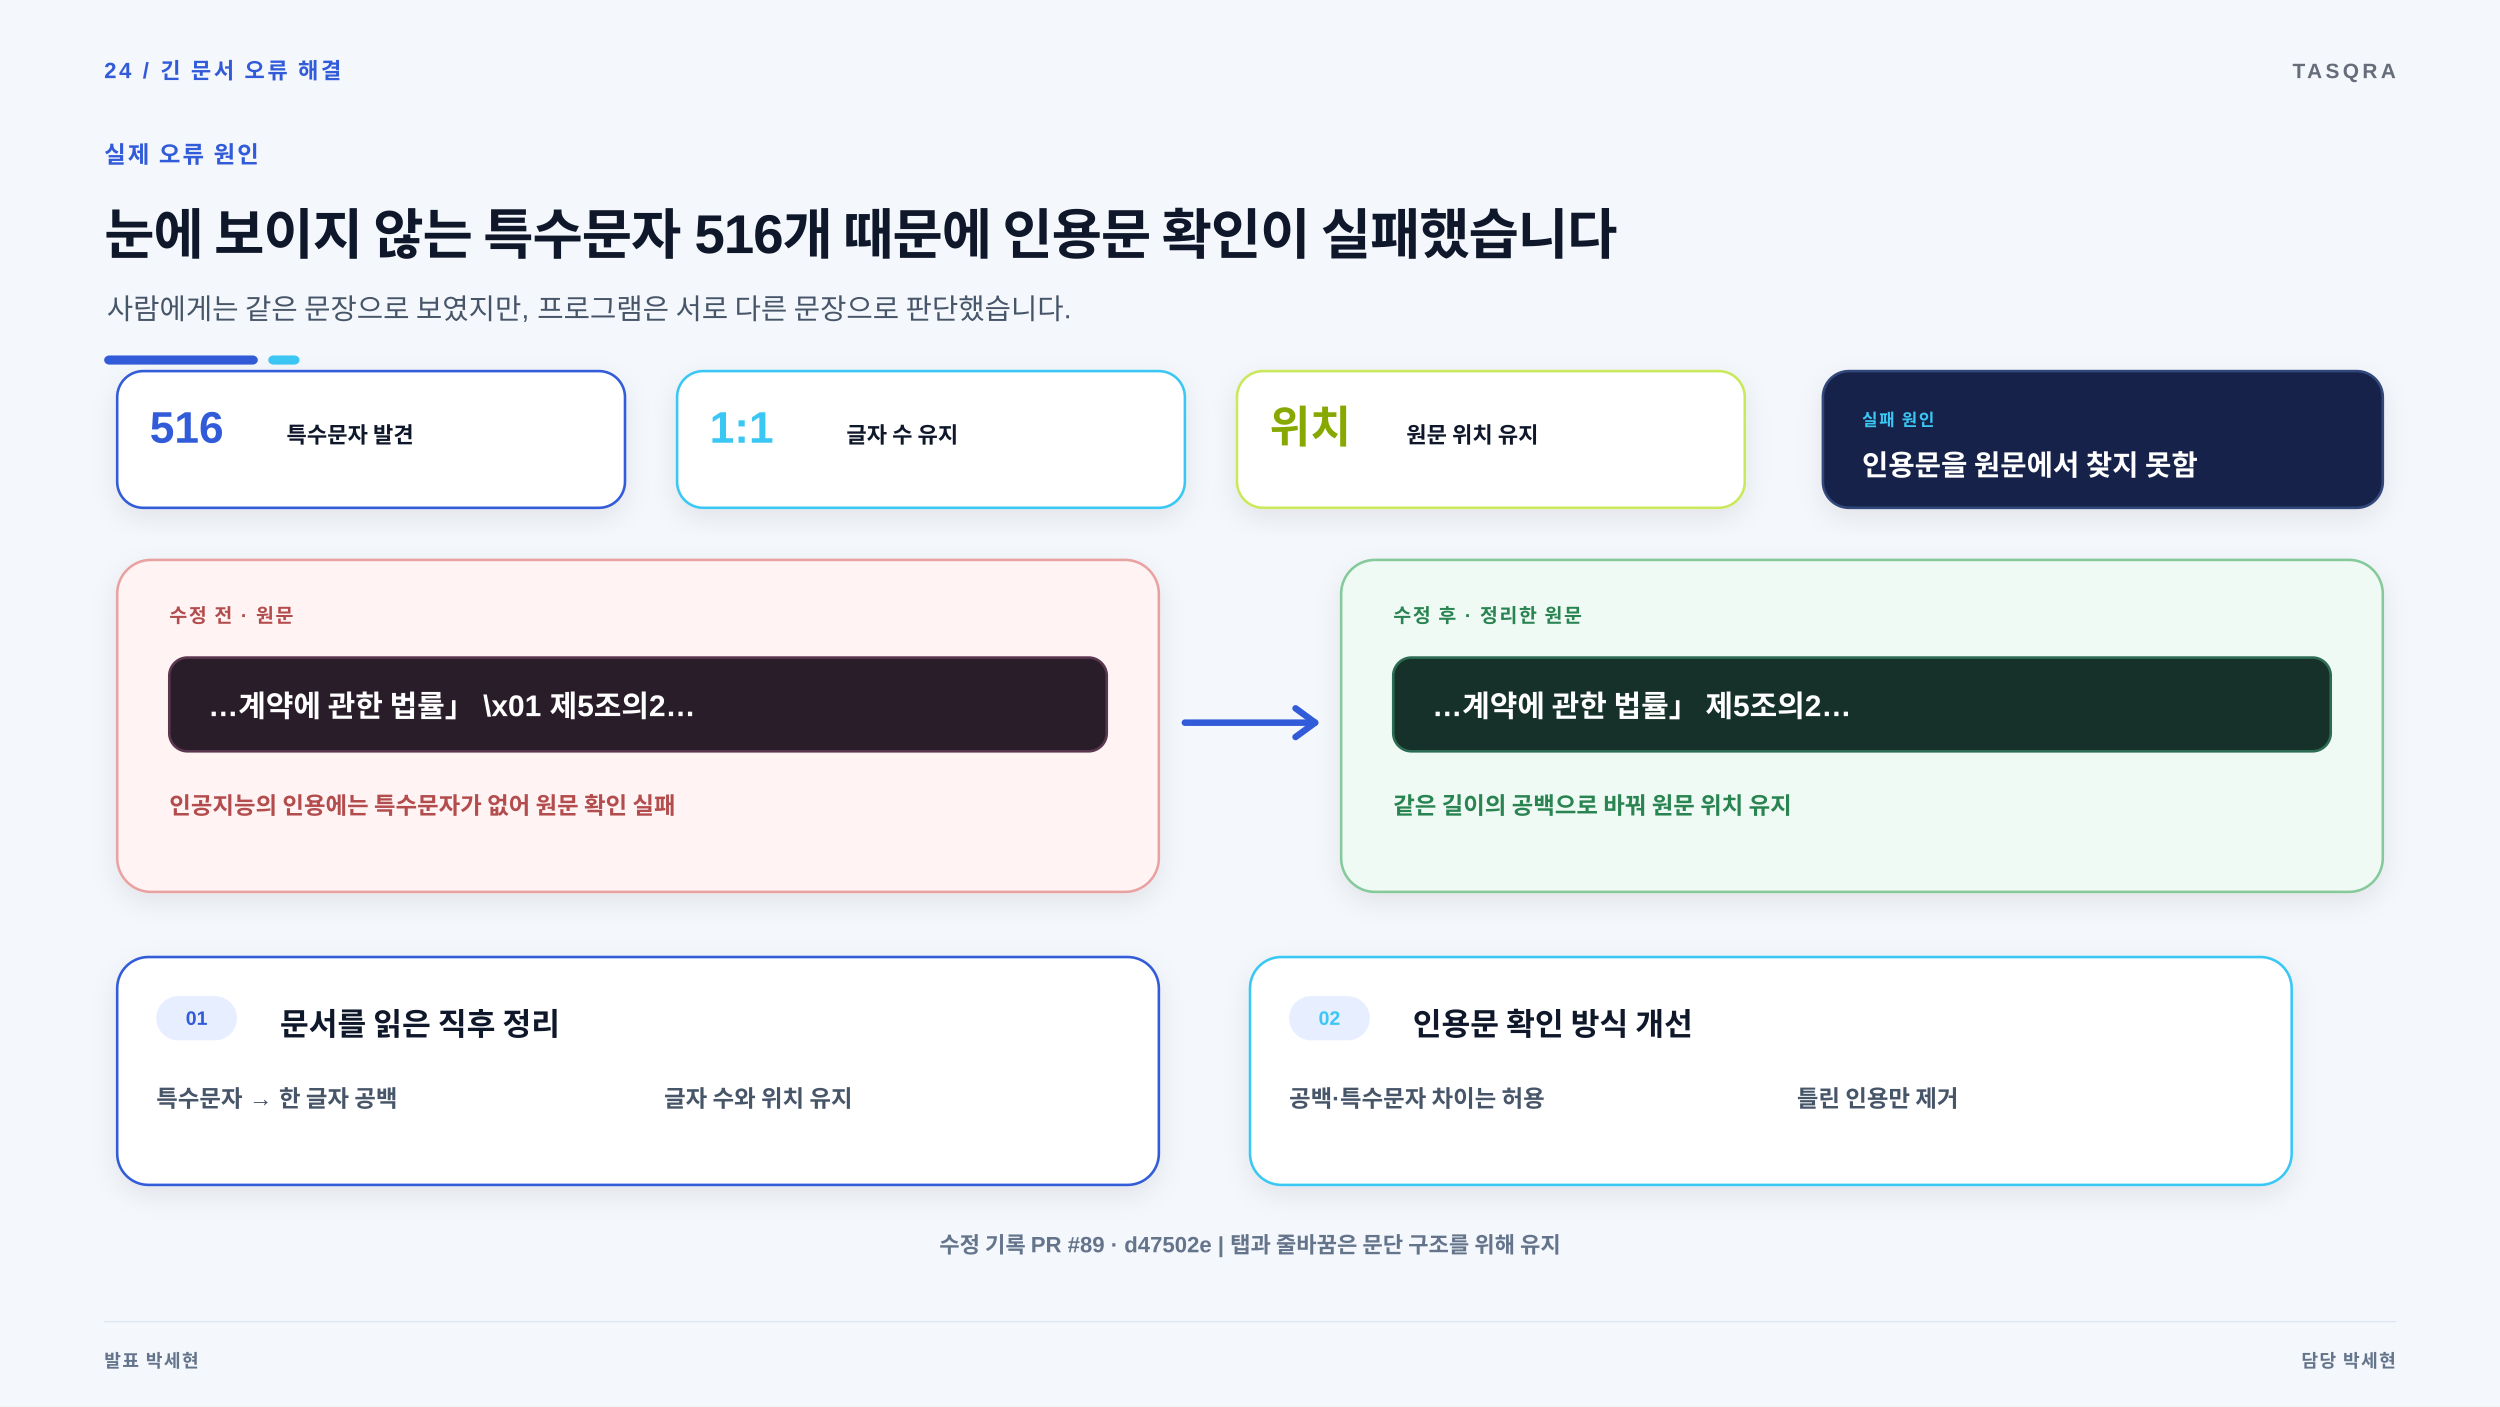
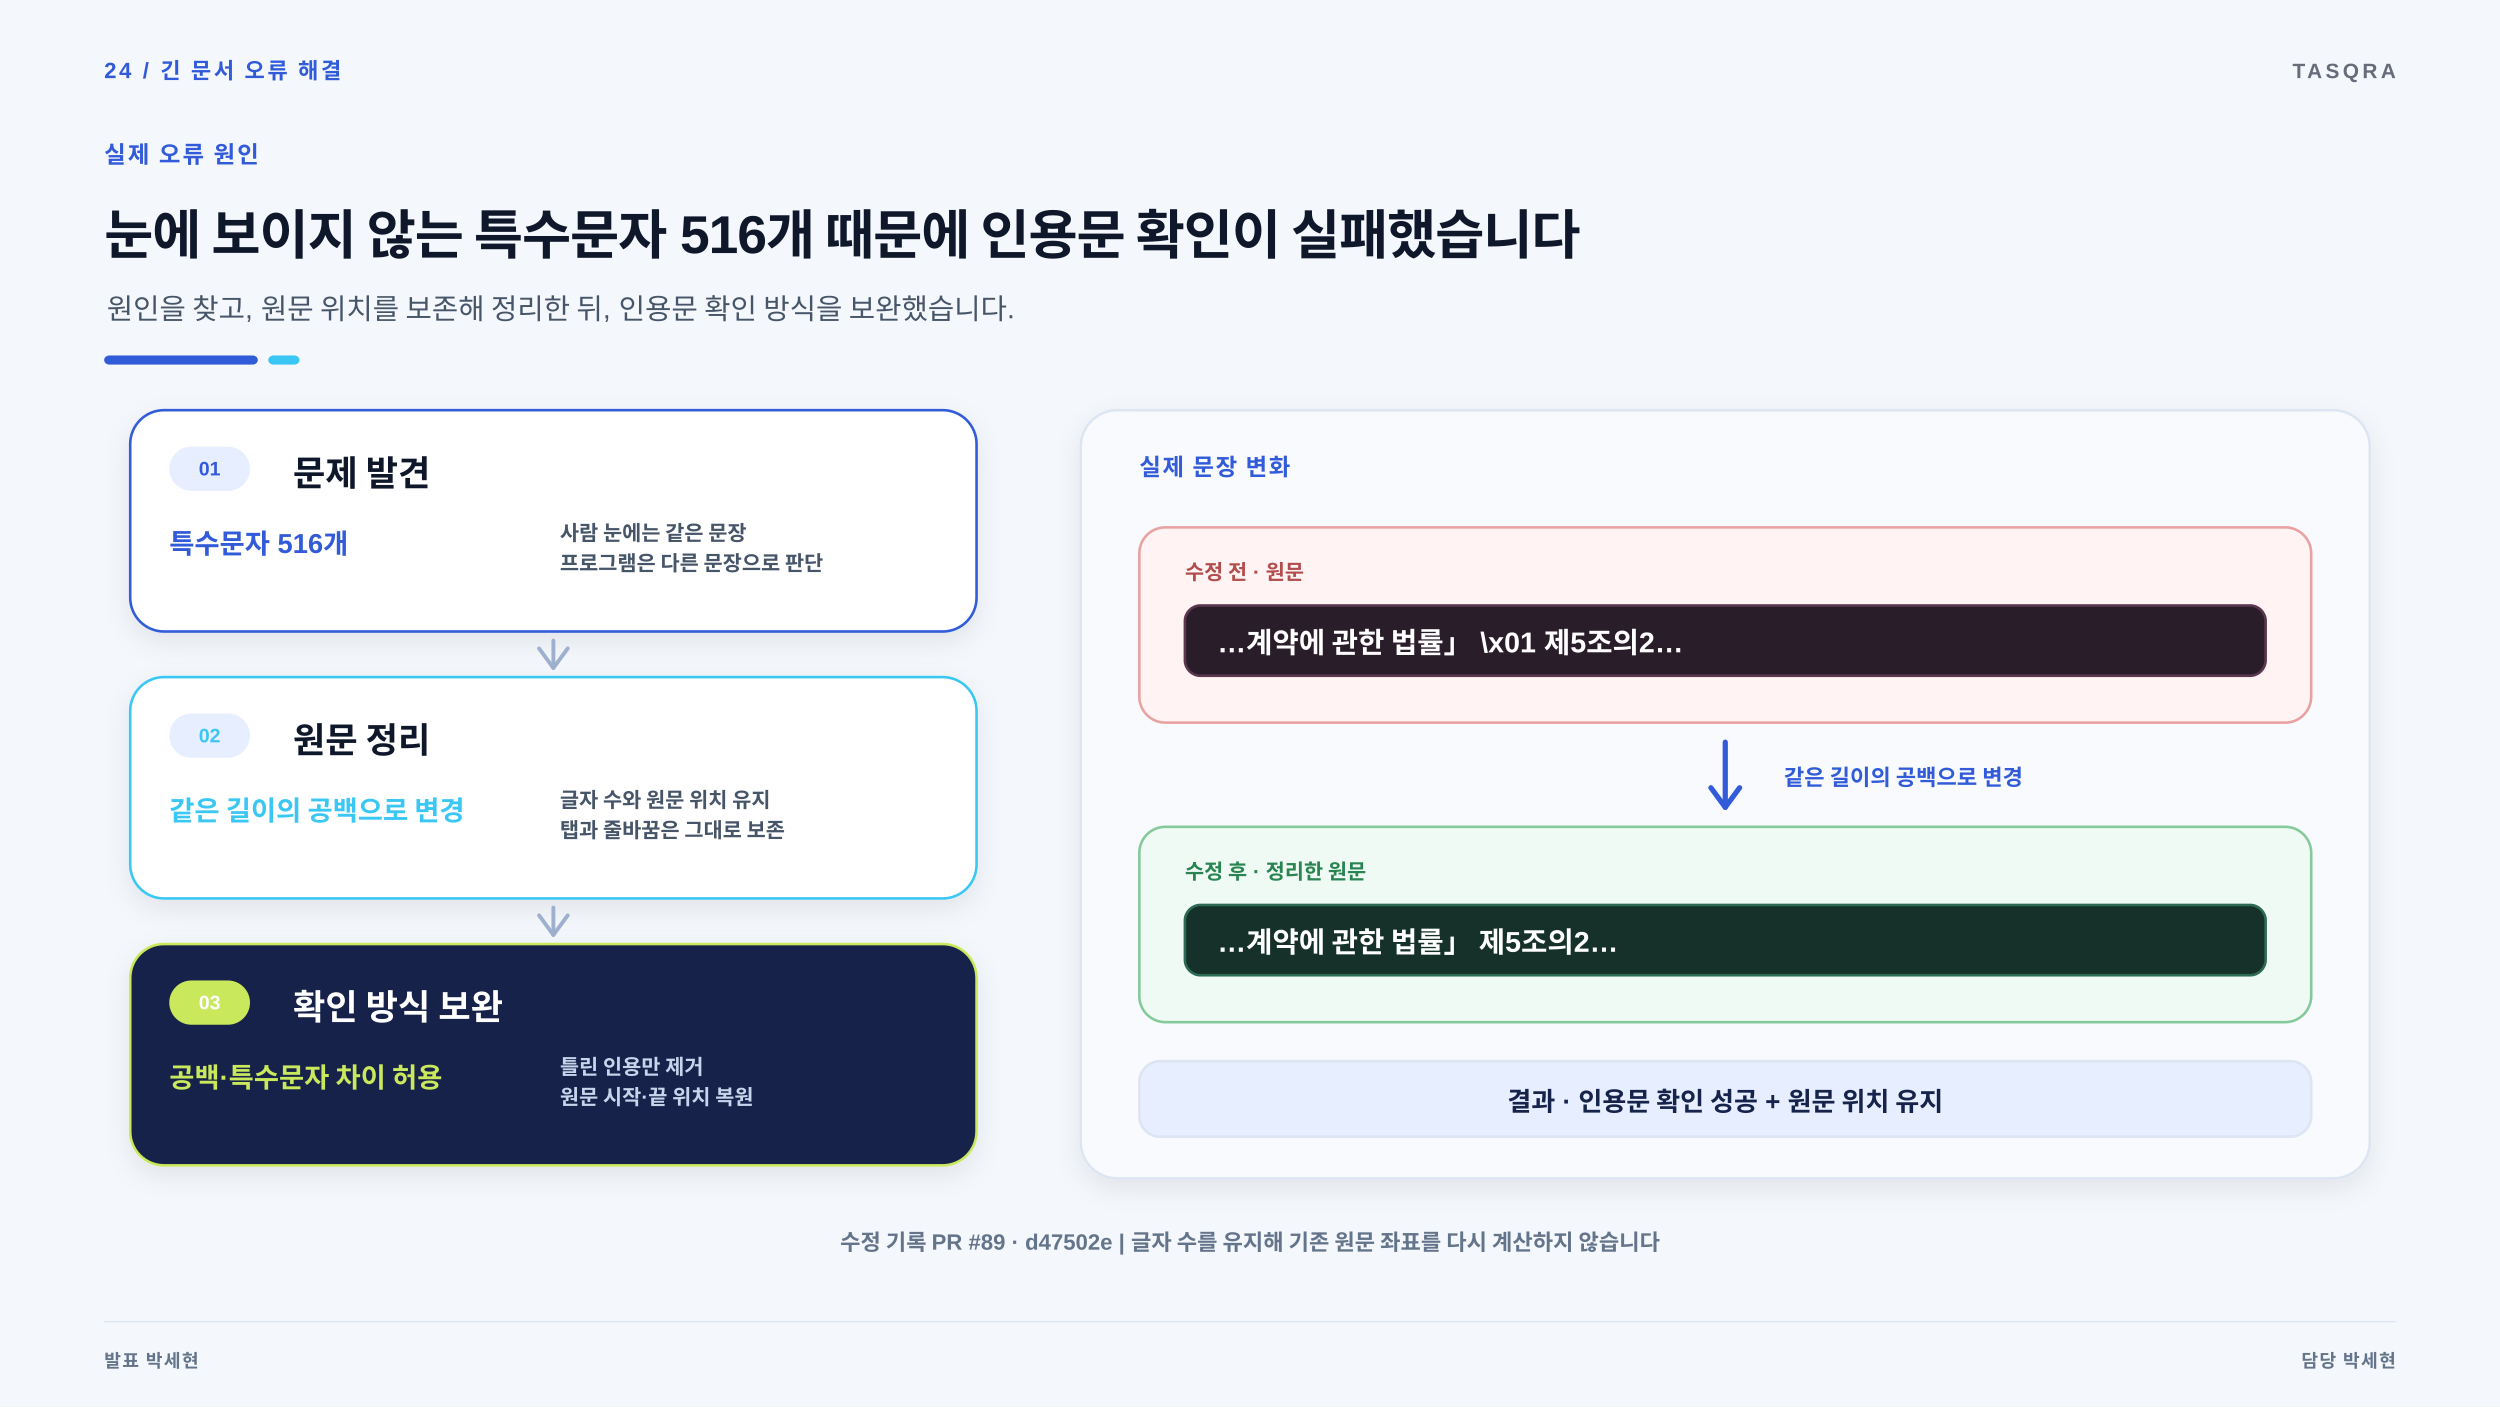
<svg xmlns="http://www.w3.org/2000/svg" width="1920" height="1080" viewBox="0 0 1920 1080">
  <defs>
    <style>@font-face{font-family:NotoKR;src:url("../../포트폴리오/NotoSansKR.ttf") format("truetype");} text{font-family:NotoKR,Arial,sans-serif;}</style>
    <filter id="shadow" x="-20%" y="-20%" width="140%" height="140%">
      <feDropShadow dx="0" dy="12" stdDeviation="16" flood-color="#0E162F" flood-opacity="0.11" />
    </filter>
    <filter id="softShadow" x="-20%" y="-20%" width="140%" height="140%">
      <feDropShadow dx="0" dy="7" stdDeviation="10" flood-color="#0E162F" flood-opacity="0.08" />
    </filter>
  </defs>
  <rect x="0" y="0" width="1920" height="1080" rx="0" fill="#F4F7FC" stroke="none" stroke-width="0" opacity="1" />
  <text x="80" y="60" font-family="NotoKR, Arial, sans-serif" font-size="17" font-weight="800" font-style="normal" fill="#315BD8" text-anchor="start" letter-spacing="2" opacity="1">24  /  긴 문서 오류 해결</text>
  <text x="1840" y="60" font-family="NotoKR, Arial, sans-serif" font-size="16" font-weight="800" font-style="normal" fill="#0F172A" text-anchor="end" letter-spacing="2.6" opacity="0.62">TASQRA</text>
  <line x1="80" y1="1015" x2="1840" y2="1015" stroke="#DCE5F1" stroke-width="1" stroke-linecap="round" opacity="1" />
  <text x="80" y="1050" font-family="NotoKR, Arial, sans-serif" font-size="14" font-weight="700" font-style="normal" fill="#64748B" text-anchor="start" letter-spacing="1" opacity="1">발표  박세현</text>
  <text x="1840" y="1050" font-family="NotoKR, Arial, sans-serif" font-size="14" font-weight="700" font-style="normal" fill="#64748B" text-anchor="end" letter-spacing="1" opacity="1">담당  박세현</text>
  <text x="80" y="125" font-family="NotoKR, Arial, sans-serif" font-size="18" font-weight="800" font-style="normal" fill="#315BD8" text-anchor="start" letter-spacing="1.6" opacity="1">실제 오류 원인</text>
-   <text x="80" y="195" font-family="NotoKR, Arial, sans-serif" font-size="42" font-weight="800" font-style="normal" fill="#0F172A" text-anchor="start" letter-spacing="-0.8" opacity="1">눈에 보이지 않는 특수문자 516개 때문에 인용문 확인이 실패했습니다</text>
-   <text x="82" y="245" font-family="NotoKR, Arial, sans-serif" font-size="22" font-weight="500" font-style="normal" fill="#475569" text-anchor="start" letter-spacing="0" opacity="1">사람에게는 같은 문장으로 보였지만, 프로그램은 서로 다른 문장으로 판단했습니다.</text>
+   <text x="80" y="195" font-family="NotoKR, Arial, sans-serif" font-size="41" font-weight="800" font-style="normal" fill="#0F172A" text-anchor="start" letter-spacing="-0.8" opacity="1">눈에 보이지 않는 특수문자 516개 때문에 인용문 확인이 실패했습니다</text>
+   <text x="82" y="245" font-family="NotoKR, Arial, sans-serif" font-size="22" font-weight="500" font-style="normal" fill="#475569" text-anchor="start" letter-spacing="0" opacity="1">원인을 찾고, 원문 위치를 보존해 정리한 뒤, 인용문 확인 방식을 보완했습니다.</text>
  <rect x="80" y="273" width="118" height="7" rx="4" fill="#315BD8" stroke="none" stroke-width="0" opacity="1" />
  <rect x="206" y="273" width="24" height="7" rx="4" fill="#3BC7F4" stroke="none" stroke-width="0" opacity="1" />
-   <rect x="90" y="285" width="390" height="105" rx="20" fill="#FFFFFF" stroke="#315BD8" stroke-width="2" opacity="1" filter="url(#softShadow)" />
-   <text x="115" y="340" font-family="NotoKR, Arial, sans-serif" font-size="34" font-weight="800" font-style="normal" fill="#315BD8" text-anchor="start" letter-spacing="0" opacity="1">516</text>
-   <text x="220" y="340" font-family="NotoKR, Arial, sans-serif" font-size="17" font-weight="700" font-style="normal" fill="#0F172A" text-anchor="start" letter-spacing="0" opacity="1">특수문자 발견</text>
-   <rect x="520" y="285" width="390" height="105" rx="20" fill="#FFFFFF" stroke="#3BC7F4" stroke-width="2" opacity="1" filter="url(#softShadow)" />
-   <text x="545" y="340" font-family="NotoKR, Arial, sans-serif" font-size="34" font-weight="800" font-style="normal" fill="#3BC7F4" text-anchor="start" letter-spacing="0" opacity="1">1:1</text>
-   <text x="650" y="340" font-family="NotoKR, Arial, sans-serif" font-size="17" font-weight="700" font-style="normal" fill="#0F172A" text-anchor="start" letter-spacing="0" opacity="1">글자 수 유지</text>
-   <rect x="950" y="285" width="390" height="105" rx="20" fill="#FFFFFF" stroke="#C9E85B" stroke-width="2" opacity="1" filter="url(#softShadow)" />
-   <text x="975" y="340" font-family="NotoKR, Arial, sans-serif" font-size="34" font-weight="800" font-style="normal" fill="#87A800" text-anchor="start" letter-spacing="0" opacity="1">위치</text>
-   <text x="1080" y="340" font-family="NotoKR, Arial, sans-serif" font-size="17" font-weight="700" font-style="normal" fill="#0F172A" text-anchor="start" letter-spacing="0" opacity="1">원문 위치 유지</text>
-   <rect x="1400" y="285" width="430" height="105" rx="20" fill="#16234A" stroke="#31477A" stroke-width="2" opacity="1" filter="url(#softShadow)" />
-   <text x="1430" y="327" font-family="NotoKR, Arial, sans-serif" font-size="13" font-weight="800" font-style="normal" fill="#3BC7F4" text-anchor="start" letter-spacing="1.2" opacity="1">실패 원인</text>
-   <text x="1430" y="365" font-family="NotoKR, Arial, sans-serif" font-size="22" font-weight="800" font-style="normal" fill="#FFFFFF" text-anchor="start" letter-spacing="0" opacity="1">인용문을 원문에서 찾지 못함</text>
-   <rect x="90" y="430" width="800" height="255" rx="26" fill="#FFF3F3" stroke="#E9A2A2" stroke-width="2" opacity="1" filter="url(#softShadow)" />
-   <text x="130" y="478" font-family="NotoKR, Arial, sans-serif" font-size="15" font-weight="800" font-style="normal" fill="#B34C4C" text-anchor="start" letter-spacing="1.2" opacity="1">수정 전 · 원문</text>
-   <rect x="130" y="505" width="720" height="72" rx="14" fill="#2A1D2A" stroke="#5A364F" stroke-width="2" opacity="1" />
-   <text x="160" y="550" font-family="NotoKR, Arial, sans-serif" font-size="23" font-weight="700" font-style="normal" fill="#FFFFFF" text-anchor="start" letter-spacing="0" opacity="1">…계약에 관한 법률」  \x01  제5조의2…</text>
-   <text x="130" y="625" font-family="NotoKR, Arial, sans-serif" font-size="18" font-weight="700" font-style="normal" fill="#B34C4C" text-anchor="start" letter-spacing="0" opacity="1">인공지능의 인용에는 특수문자가 없어 원문 확인 실패</text>
-   <rect x="1030" y="430" width="800" height="255" rx="26" fill="#F0FAF4" stroke="#86C99B" stroke-width="2" opacity="1" filter="url(#softShadow)" />
-   <text x="1070" y="478" font-family="NotoKR, Arial, sans-serif" font-size="15" font-weight="800" font-style="normal" fill="#298451" text-anchor="start" letter-spacing="1.2" opacity="1">수정 후 · 정리한 원문</text>
-   <rect x="1070" y="505" width="720" height="72" rx="14" fill="#163129" stroke="#2D6B54" stroke-width="2" opacity="1" />
-   <text x="1100" y="550" font-family="NotoKR, Arial, sans-serif" font-size="23" font-weight="700" font-style="normal" fill="#FFFFFF" text-anchor="start" letter-spacing="0" opacity="1">…계약에 관한 법률」      제5조의2…</text>
-   <text x="1070" y="625" font-family="NotoKR, Arial, sans-serif" font-size="18" font-weight="700" font-style="normal" fill="#298451" text-anchor="start" letter-spacing="0" opacity="1">같은 길이의 공백으로 바꿔 원문 위치 유지</text>
-   <line x1="910" y1="555" x2="1010" y2="555" stroke="#315BD8" stroke-width="5" stroke-linecap="round" opacity="1" />
-   <path d="M 995 544 L 1010 555 L 995 566" fill="none" stroke="#315BD8" stroke-width="5" stroke-linecap="round" stroke-linejoin="round" />
-   <rect x="90" y="735" width="800" height="175" rx="24" fill="#FFFFFF" stroke="#315BD8" stroke-width="2" opacity="1" filter="url(#softShadow)" />
-   <rect x="120" y="765" width="62" height="34" rx="17.0" fill="#E7EEFF" stroke="none" stroke-width="0" opacity="1" />
-   <text x="151.0" y="787.1" font-family="NotoKR, Arial, sans-serif" font-size="15" font-weight="700" font-style="normal" fill="#315BD8" text-anchor="middle" letter-spacing="0" opacity="1">01</text>
-   <text x="215" y="795" font-family="NotoKR, Arial, sans-serif" font-size="24" font-weight="800" font-style="normal" fill="#0F172A" text-anchor="start" letter-spacing="0" opacity="1">문서를 읽은 직후 정리</text>
-   <text x="120" y="850" font-family="NotoKR, Arial, sans-serif" font-size="18" font-weight="600" font-style="normal" fill="#475569" text-anchor="start" letter-spacing="0" opacity="1">특수문자 → 한 글자 공백</text>
-   <text x="510" y="850" font-family="NotoKR, Arial, sans-serif" font-size="18" font-weight="600" font-style="normal" fill="#475569" text-anchor="start" letter-spacing="0" opacity="1">글자 수와 위치 유지</text>
-   <rect x="960" y="735" width="800" height="175" rx="24" fill="#FFFFFF" stroke="#3BC7F4" stroke-width="2" opacity="1" filter="url(#softShadow)" />
-   <rect x="990" y="765" width="62" height="34" rx="17.0" fill="#E7EEFF" stroke="none" stroke-width="0" opacity="1" />
-   <text x="1021.0" y="787.1" font-family="NotoKR, Arial, sans-serif" font-size="15" font-weight="700" font-style="normal" fill="#3BC7F4" text-anchor="middle" letter-spacing="0" opacity="1">02</text>
-   <text x="1085" y="795" font-family="NotoKR, Arial, sans-serif" font-size="24" font-weight="800" font-style="normal" fill="#0F172A" text-anchor="start" letter-spacing="0" opacity="1">인용문 확인 방식 개선</text>
-   <text x="990" y="850" font-family="NotoKR, Arial, sans-serif" font-size="18" font-weight="600" font-style="normal" fill="#475569" text-anchor="start" letter-spacing="0" opacity="1">공백·특수문자 차이는 허용</text>
-   <text x="1380" y="850" font-family="NotoKR, Arial, sans-serif" font-size="18" font-weight="600" font-style="normal" fill="#475569" text-anchor="start" letter-spacing="0" opacity="1">틀린 인용만 제거</text>
-   <text x="960" y="962" font-family="NotoKR, Arial, sans-serif" font-size="17" font-weight="700" font-style="normal" fill="#64748B" text-anchor="middle" letter-spacing="0" opacity="1">수정 기록  PR #89 · d47502e  |  탭과 줄바꿈은 문단 구조를 위해 유지</text>
+   <rect x="100" y="315" width="650" height="170" rx="26" fill="#FFFFFF" stroke="#315BD8" stroke-width="2" opacity="1" filter="url(#softShadow)" />
+   <rect x="130" y="343" width="62" height="34" rx="17.0" fill="#E7EEFF" stroke="none" stroke-width="0" opacity="1" />
+   <text x="161.0" y="365.1" font-family="NotoKR, Arial, sans-serif" font-size="15" font-weight="700" font-style="normal" fill="#315BD8" text-anchor="middle" letter-spacing="0" opacity="1">01</text>
+   <text x="225" y="373" font-family="NotoKR, Arial, sans-serif" font-size="27" font-weight="800" font-style="normal" fill="#0F172A" text-anchor="start" letter-spacing="0" opacity="1">문제 발견</text>
+   <text x="130" y="425" font-family="NotoKR, Arial, sans-serif" font-size="21" font-weight="800" font-style="normal" fill="#315BD8" text-anchor="start" letter-spacing="0" opacity="1">특수문자 516개</text>
+   <text x="430" y="415" font-family="NotoKR, Arial, sans-serif" font-size="16" font-weight="600" fill="#475569" text-anchor="start">
+     <tspan x="430" dy="0">사람 눈에는 같은 문장</tspan>
+     <tspan x="430" dy="23.2">프로그램은 다른 문장으로 판단</tspan>
+   </text>
+   <line x1="425" y1="492" x2="425" y2="513" stroke="#9EB0CE" stroke-width="3" stroke-linecap="round" opacity="1" />
+   <path d="M 414 498 L 425 513 L 436 498" fill="none" stroke="#9EB0CE" stroke-width="3" stroke-linecap="round" stroke-linejoin="round" />
+   <rect x="100" y="520" width="650" height="170" rx="26" fill="#FFFFFF" stroke="#3BC7F4" stroke-width="2" opacity="1" filter="url(#softShadow)" />
+   <rect x="130" y="548" width="62" height="34" rx="17.0" fill="#E7EEFF" stroke="none" stroke-width="0" opacity="1" />
+   <text x="161.0" y="570.1" font-family="NotoKR, Arial, sans-serif" font-size="15" font-weight="700" font-style="normal" fill="#3BC7F4" text-anchor="middle" letter-spacing="0" opacity="1">02</text>
+   <text x="225" y="578" font-family="NotoKR, Arial, sans-serif" font-size="27" font-weight="800" font-style="normal" fill="#0F172A" text-anchor="start" letter-spacing="0" opacity="1">원문 정리</text>
+   <text x="130" y="630" font-family="NotoKR, Arial, sans-serif" font-size="21" font-weight="800" font-style="normal" fill="#3BC7F4" text-anchor="start" letter-spacing="0" opacity="1">같은 길이의 공백으로 변경</text>
+   <text x="430" y="620" font-family="NotoKR, Arial, sans-serif" font-size="16" font-weight="600" fill="#475569" text-anchor="start">
+     <tspan x="430" dy="0">글자 수와 원문 위치 유지</tspan>
+     <tspan x="430" dy="23.2">탭과 줄바꿈은 그대로 보존</tspan>
+   </text>
+   <line x1="425" y1="697" x2="425" y2="718" stroke="#9EB0CE" stroke-width="3" stroke-linecap="round" opacity="1" />
+   <path d="M 414 703 L 425 718 L 436 703" fill="none" stroke="#9EB0CE" stroke-width="3" stroke-linecap="round" stroke-linejoin="round" />
+   <rect x="100" y="725" width="650" height="170" rx="26" fill="#16234A" stroke="#C9E85B" stroke-width="2" opacity="1" filter="url(#softShadow)" />
+   <rect x="130" y="753" width="62" height="34" rx="17.0" fill="#C9E85B" stroke="none" stroke-width="0" opacity="1" />
+   <text x="161.0" y="775.1" font-family="NotoKR, Arial, sans-serif" font-size="15" font-weight="700" font-style="normal" fill="#FFFFFF" text-anchor="middle" letter-spacing="0" opacity="1">03</text>
+   <text x="225" y="783" font-family="NotoKR, Arial, sans-serif" font-size="27" font-weight="800" font-style="normal" fill="#FFFFFF" text-anchor="start" letter-spacing="0" opacity="1">확인 방식 보완</text>
+   <text x="130" y="835" font-family="NotoKR, Arial, sans-serif" font-size="21" font-weight="800" font-style="normal" fill="#C9E85B" text-anchor="start" letter-spacing="0" opacity="1">공백·특수문자 차이 허용</text>
+   <text x="430" y="825" font-family="NotoKR, Arial, sans-serif" font-size="16" font-weight="600" fill="#C8D4EC" text-anchor="start">
+     <tspan x="430" dy="0">틀린 인용만 제거</tspan>
+     <tspan x="430" dy="23.2">원문 시작·끝 위치 복원</tspan>
+   </text>
+   <rect x="830" y="315" width="990" height="590" rx="28" fill="#F8FAFD" stroke="#DCE5F1" stroke-width="2" opacity="1" filter="url(#softShadow)" />
+   <text x="875" y="365" font-family="NotoKR, Arial, sans-serif" font-size="18" font-weight="800" font-style="normal" fill="#315BD8" text-anchor="start" letter-spacing="1.2" opacity="1">실제 문장 변화</text>
+   <rect x="875" y="405" width="900" height="150" rx="20" fill="#FFF3F3" stroke="#E9A2A2" stroke-width="2" opacity="1" />
+   <text x="910" y="445" font-family="NotoKR, Arial, sans-serif" font-size="16" font-weight="800" font-style="normal" fill="#B34C4C" text-anchor="start" letter-spacing="0" opacity="1">수정 전 · 원문</text>
+   <rect x="910" y="465" width="830" height="54" rx="12" fill="#2A1D2A" stroke="#5A364F" stroke-width="2" opacity="1" />
+   <text x="935" y="501" font-family="NotoKR, Arial, sans-serif" font-size="22" font-weight="700" font-style="normal" fill="#FFFFFF" text-anchor="start" letter-spacing="0" opacity="1">…계약에 관한 법률」  \x01  제5조의2…</text>
+   <line x1="1325" y1="570" x2="1325" y2="620" stroke="#315BD8" stroke-width="4" stroke-linecap="round" opacity="1" />
+   <path d="M 1314 605 L 1325 620 L 1336 605" fill="none" stroke="#315BD8" stroke-width="4" stroke-linecap="round" stroke-linejoin="round" />
+   <text x="1370" y="603" font-family="NotoKR, Arial, sans-serif" font-size="17" font-weight="800" font-style="normal" fill="#315BD8" text-anchor="start" letter-spacing="0" opacity="1">같은 길이의 공백으로 변경</text>
+   <rect x="875" y="635" width="900" height="150" rx="20" fill="#F0FAF4" stroke="#86C99B" stroke-width="2" opacity="1" />
+   <text x="910" y="675" font-family="NotoKR, Arial, sans-serif" font-size="16" font-weight="800" font-style="normal" fill="#298451" text-anchor="start" letter-spacing="0" opacity="1">수정 후 · 정리한 원문</text>
+   <rect x="910" y="695" width="830" height="54" rx="12" fill="#163129" stroke="#2D6B54" stroke-width="2" opacity="1" />
+   <text x="935" y="731" font-family="NotoKR, Arial, sans-serif" font-size="22" font-weight="700" font-style="normal" fill="#FFFFFF" text-anchor="start" letter-spacing="0" opacity="1">…계약에 관한 법률」      제5조의2…</text>
+   <rect x="875" y="815" width="900" height="58" rx="16" fill="#E7EEFF" stroke="#DCE5F1" stroke-width="2" opacity="1" />
+   <text x="1325" y="853" font-family="NotoKR, Arial, sans-serif" font-size="20" font-weight="800" font-style="normal" fill="#16234A" text-anchor="middle" letter-spacing="0" opacity="1">결과  ·  인용문 확인 성공 + 원문 위치 유지</text>
+   <text x="960" y="960" font-family="NotoKR, Arial, sans-serif" font-size="17" font-weight="700" font-style="normal" fill="#64748B" text-anchor="middle" letter-spacing="0" opacity="1">수정 기록  PR #89 · d47502e  |  글자 수를 유지해 기존 원문 좌표를 다시 계산하지 않습니다</text>
</svg>
